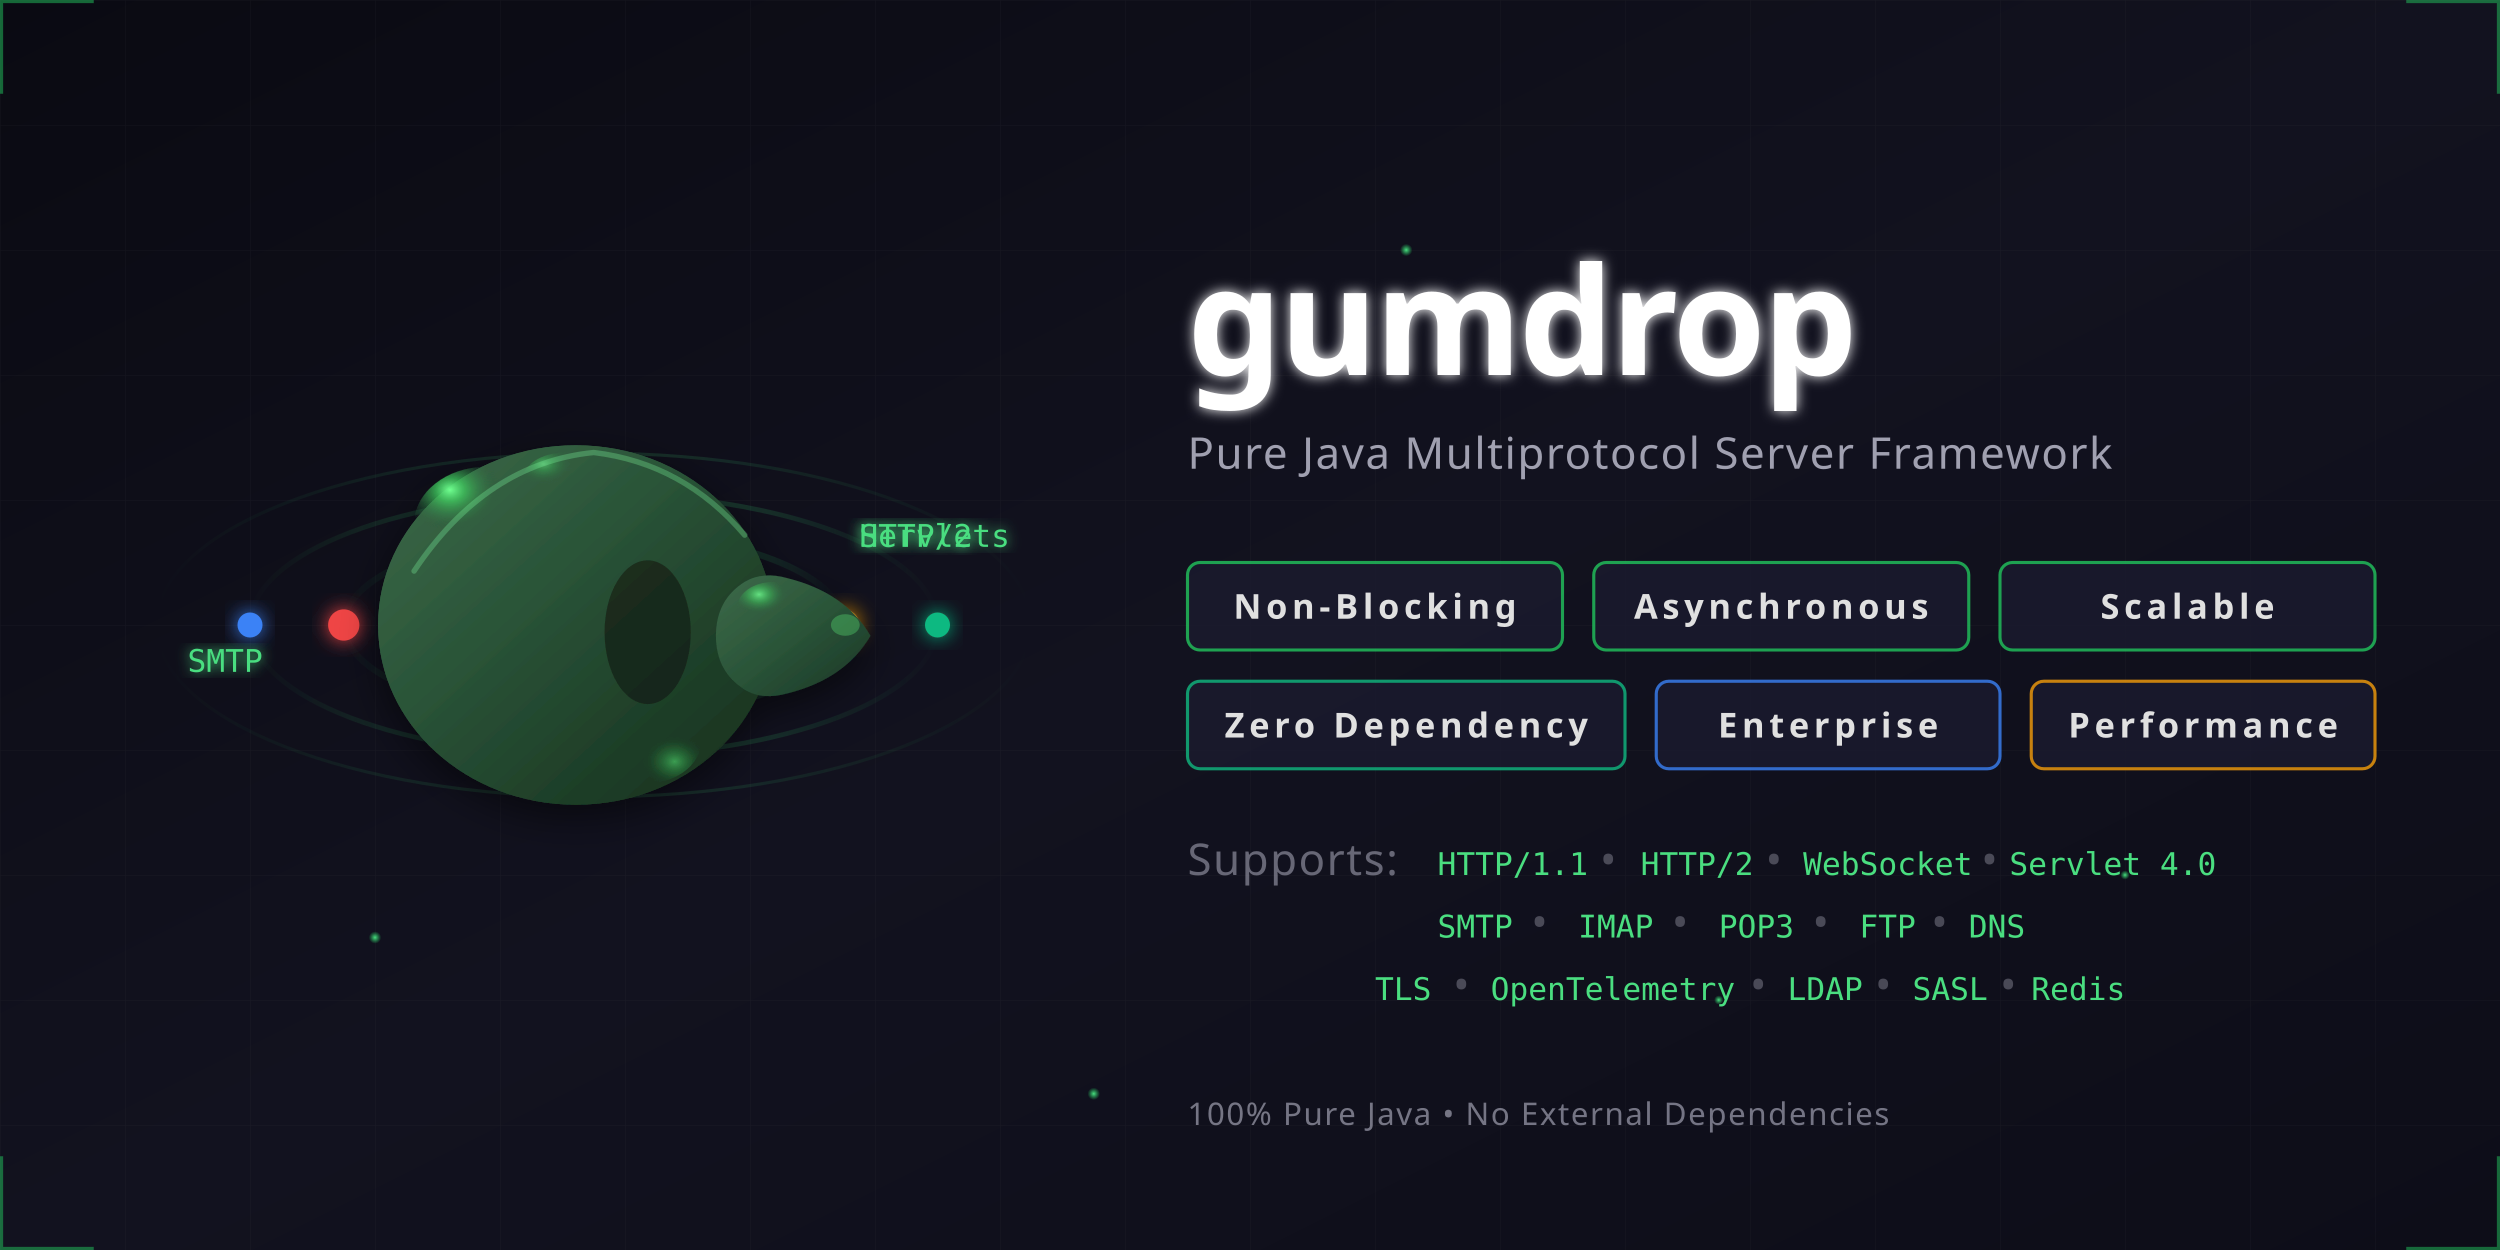
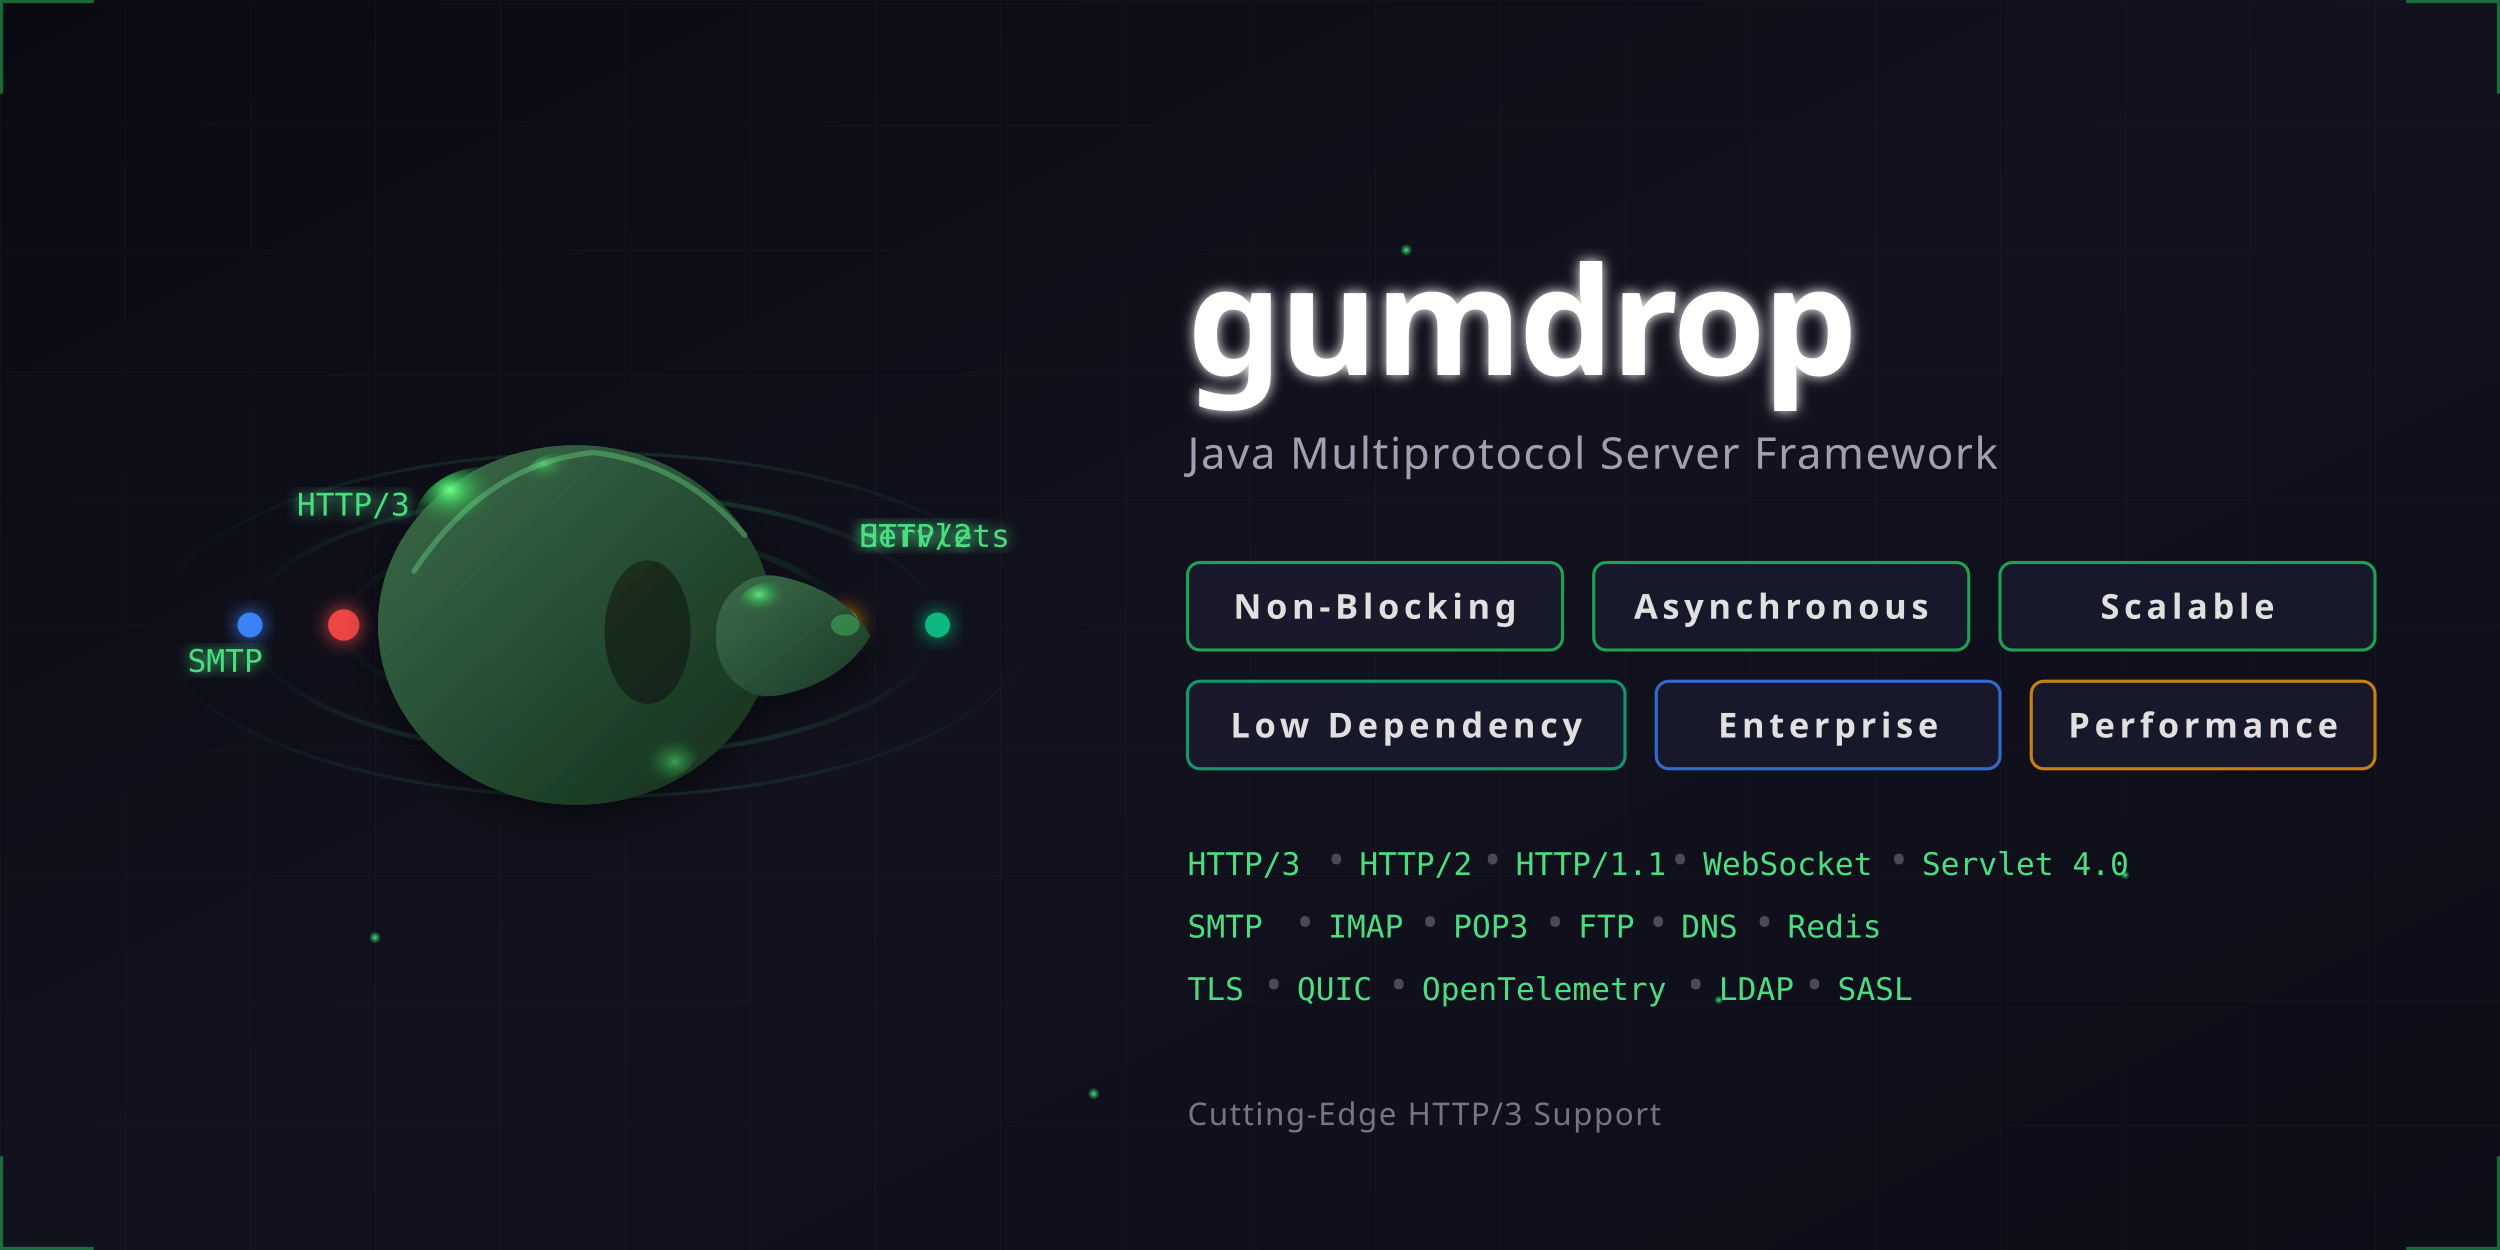
<svg xmlns="http://www.w3.org/2000/svg" viewBox="0 0 800 400" width="100vw">
  <defs>
    <linearGradient id="bgGrad" x1="0%" y1="0%" x2="100%" y2="100%">
      <stop offset="0%" style="stop-color:#0a0a12" />
      <stop offset="50%" style="stop-color:#12121f" />
      <stop offset="100%" style="stop-color:#0d0d18" />
    </linearGradient>
    <linearGradient id="orbitGrad" x1="0%" y1="0%" x2="100%" y2="0%">
      <stop offset="0%" style="stop-color:#22c55e;stop-opacity:0" />
      <stop offset="50%" style="stop-color:#4ade80;stop-opacity:0.6" />
      <stop offset="100%" style="stop-color:#22c55e;stop-opacity:0" />
    </linearGradient>
    <radialGradient id="particleGlow" cx="50%" cy="50%" r="50%">
      <stop offset="0%" style="stop-color:#4ade80;stop-opacity:1" />
      <stop offset="100%" style="stop-color:#22c55e;stop-opacity:0" />
    </radialGradient>
    <linearGradient id="torusBase" x1="0%" y1="0%" x2="100%" y2="100%">
      <stop offset="0%" style="stop-color:#3d6b4a" />
      <stop offset="40%" style="stop-color:#2a5438" />
      <stop offset="70%" style="stop-color:#1f4029" />
      <stop offset="100%" style="stop-color:#152d1c" />
    </linearGradient>
    <radialGradient id="highlightTL" cx="25%" cy="20%" r="35%">
      <stop offset="0%" style="stop-color:#70ff90;stop-opacity:1" />
      <stop offset="30%" style="stop-color:#40d060;stop-opacity:0.7" />
      <stop offset="100%" style="stop-color:#2a5438;stop-opacity:0" />
    </radialGradient>
    <radialGradient id="highlightBR" cx="75%" cy="75%" r="30%">
      <stop offset="0%" style="stop-color:#50e070;stop-opacity:0.6" />
      <stop offset="50%" style="stop-color:#30a048;stop-opacity:0.3" />
      <stop offset="100%" style="stop-color:#1f4029;stop-opacity:0" />
    </radialGradient>
    <linearGradient id="gumdropGrad" x1="0%" y1="0%" x2="100%" y2="100%">
      <stop offset="0%" style="stop-color:#3d6b4a" />
      <stop offset="50%" style="stop-color:#2a5438" />
      <stop offset="100%" style="stop-color:#1a3525" />
    </linearGradient>
    <radialGradient id="gumdropHighlight" cx="30%" cy="25%" r="40%">
      <stop offset="0%" style="stop-color:#70ff90;stop-opacity:0.9" />
      <stop offset="40%" style="stop-color:#40d060;stop-opacity:0.5" />
      <stop offset="100%" style="stop-color:#2a5438;stop-opacity:0" />
    </radialGradient>
    <filter id="glow" x="-50%" y="-50%" width="200%" height="200%">
      <feGaussianBlur stdDeviation="3" result="coloredBlur" />
      <feMerge>
        <feMergeNode in="coloredBlur" />
        <feMergeNode in="SourceGraphic" />
      </feMerge>
    </filter>
    <filter id="textGlow" x="-20%" y="-20%" width="140%" height="140%">
      <feGaussianBlur stdDeviation="2" result="coloredBlur" />
      <feMerge>
        <feMergeNode in="coloredBlur" />
        <feMergeNode in="SourceGraphic" />
      </feMerge>
    </filter>
    <filter id="logoShadow" x="-20%" y="-20%" width="140%" height="140%">
      <feDropShadow dx="0" dy="4" stdDeviation="6" flood-color="#000000" flood-opacity="0.5" />
    </filter>
  </defs>
  <style>
    @keyframes float {
      0%, 100% { transform: translate(0px, 0px); }
      50% { transform: translate(0px, -8px); }
    }
    @keyframes pulse {
      0%, 100% { opacity: 0.6; }
      50% { opacity: 1; }
    }
    @keyframes fadeSlide {
      0%, 100% { opacity: 0.4; transform: translateX(-5px); }
      50% { opacity: 1; transform: translateX(5px); }
    }
    @keyframes particleFloat {
      0% { opacity: 0; transform: translateY(20px) scale(0.5); }
      50% { opacity: 1; }
      100% { opacity: 0; transform: translateY(-30px) scale(1.2); }
    }
    @keyframes shimmer {
      0% { opacity: 0.3; }
      50% { opacity: 0.8; }
      100% { opacity: 0.3; }
    }
    @keyframes ringRotate {
      from { transform: rotate(0deg); }
      to { transform: rotate(360deg); }
    }
    @keyframes ringRotateReverse {
      from { transform: rotate(360deg); }
      to { transform: rotate(0deg); }
    }
    
    .logo-float { animation: float 4s ease-in-out infinite; }
    .pulse-text { animation: pulse 3s ease-in-out infinite; }
    .fade-slide { animation: fadeSlide 4s ease-in-out infinite; }
    .particle { animation: particleFloat 3s ease-in-out infinite; }
    .shimmer { animation: shimmer 2s ease-in-out infinite; }
    
    .feature-text {
      font-family: 'Segoe UI', system-ui, sans-serif;
      font-size: 11px;
      font-weight: 600;
      fill: #e0e0e0;
      text-transform: uppercase;
      letter-spacing: 1.5px;
    }
    .title-text {
      font-family: 'Segoe UI', system-ui, sans-serif;
      font-size: 48px;
      font-weight: 700;
      fill: white;
      letter-spacing: -1px;
    }
    .subtitle-text {
      font-family: 'Segoe UI', system-ui, sans-serif;
      font-size: 14px;
      fill: #a0a0b0;
      letter-spacing: 0.5px;
    }
    .trailer-text {
      font-family: 'Segoe UI', system-ui, sans-serif;
      font-size: 10px;
      fill: #a0a0b0;
      letter-spacing: 0.5px;
    }
    .protocol-text {
      font-family: 'Consolas', 'Monaco', monospace;
      font-size: 10px;
      font-weight: 500;
      fill: #4ade80;
    }
    .buzzword {
      font-family: 'Segoe UI', system-ui, sans-serif;
      font-size: 12px;
      font-weight: 600;
      fill: #22c55e;
      letter-spacing: 2px;
      text-transform: uppercase;
    }
  </style>
  <rect width="800" height="400" fill="url(#bgGrad)" />
  <g opacity="0.03">
    <pattern id="grid" width="40" height="40" patternUnits="userSpaceOnUse">
      <path d="M 40 0 L 0 0 0 40" fill="none" stroke="#ffffff" stroke-width="0.5" />
    </pattern>
    <rect width="800" height="400" fill="url(#grid)" />
  </g>
  <g class="particle" style="animation-delay: 0s;">
    <circle cx="120" cy="300" r="2" fill="url(#particleGlow)" />
  </g>
  <g class="particle" style="animation-delay: 0.5s;">
    <circle cx="680" cy="280" r="1.5" fill="url(#particleGlow)" />
  </g>
  <g class="particle" style="animation-delay: 1s;">
    <circle cx="350" cy="350" r="2" fill="url(#particleGlow)" />
  </g>
  <g class="particle" style="animation-delay: 1.5s;">
    <circle cx="550" cy="320" r="1.5" fill="url(#particleGlow)" />
  </g>
  <g class="particle" style="animation-delay: 2s;">
    <circle cx="450" cy="80" r="2" fill="url(#particleGlow)" />
  </g>
  <g>
    <ellipse cx="190" cy="200" rx="140" ry="55" fill="none" stroke="url(#orbitGrad)" stroke-width="1" opacity="0.3" style="animation: ringRotate 35s linear infinite; transform-origin: 190px 200px;" />
    <ellipse cx="190" cy="200" rx="110" ry="42" fill="none" stroke="url(#orbitGrad)" stroke-width="1.5" opacity="0.5" style="animation: ringRotateReverse 25s linear infinite; transform-origin: 190px 200px;" />
    <ellipse cx="190" cy="200" rx="80" ry="30" fill="none" stroke="url(#orbitGrad)" stroke-width="2" opacity="0.7" style="animation: ringRotate 20s linear infinite; transform-origin: 190px 200px;" />
    <g style="animation: ringRotateReverse 25s linear infinite; transform-origin: 190px 200px;">
      <circle cx="300" cy="200" r="4" fill="#10b981" filter="url(#glow)" />
      <circle cx="80" cy="200" r="4" fill="#3b82f6" filter="url(#glow)" />
    </g>
    <g style="animation: ringRotate 20s linear infinite; transform-origin: 190px 200px;">
      <circle cx="270" cy="200" r="5" fill="#f59e0b" filter="url(#glow)" />
      <circle cx="110" cy="200" r="5" fill="#ef4444" filter="url(#glow)" />
    </g>
    <g class="logo-float" filter="url(#logoShadow)" style="transform-origin: 190px 200px;">
      <g transform="translate(190, 200) scale(1.15) translate(-80, -70)">
        <g transform="translate(80, 70)">
          <ellipse cx="-5" cy="0" rx="55" ry="50" fill="url(#torusBase)" />
          <path d="             M -60 0             A 55 50 0 1 1 50 0             A 55 50 0 1 1 -60 0             Z             M 0 -18             A 12 18 0 1 0 24 0             A 12 18 0 1 0 0 -18             Z           " fill="url(#torusBase)" fill-rule="evenodd" />
          <ellipse cx="15" cy="2" rx="12" ry="20" fill="#121810" opacity="0.6" />
          <ellipse cx="-30" cy="-28" rx="20" ry="16" fill="url(#highlightTL)" />
          <ellipse cx="-8" cy="-40" rx="12" ry="8" fill="url(#highlightTL)" opacity="0.5" />
          <ellipse cx="15" cy="32" rx="15" ry="12" fill="url(#highlightBR)" />
          <path d="M -50 -15 Q -30 -45, 0 -48 Q 25 -45, 42 -25" fill="none" stroke="#80ffa0" stroke-width="1.5" opacity="0.3" stroke-linecap="round" />
          <g transform="translate(42, 3)">
            <path d="               M 0 -15               Q 5 -18, 12 -16               Q 28 -12, 35 0               Q 28 12, 12 16               Q 5 18, 0 15               Q -8 10, -8 0               Q -8 -10, 0 -15               Z             " fill="url(#gumdropGrad)" />
            <ellipse cx="8" cy="-8" rx="10" ry="7" fill="url(#gumdropHighlight)" opacity="0.9" />
            <ellipse cx="28" cy="-3" rx="4" ry="3" fill="#60ff80" opacity="0.3" />
          </g>
        </g>
      </g>
    </g>
    <g style="animation: ringRotate 20s linear infinite; transform-origin: 190px 200px;">
      <text x="275" y="175" class="protocol-text" filter="url(#textGlow)">HTTP/2</text>
    </g>
+     <g style="animation: ringRotate 22s linear infinite; transform-origin: 190px 200px;">
+       <text x="95" y="165" class="protocol-text" filter="url(#textGlow)">HTTP/3</text>
+     </g>
    <g style="animation: ringRotateReverse 25s linear infinite; transform-origin: 190px 200px;">
      <text x="60" y="215" class="protocol-text" filter="url(#textGlow)">SMTP</text>
    </g>
    <g style="animation: ringRotateReverse 27s linear infinite; transform-origin: 190px 200px;">
      <text x="275" y="175" class="protocol-text" filter="url(#textGlow)">Servlets</text>
    </g>
  </g>
  <g transform="translate(380, 0)">
    <text x="0" y="120" class="title-text" filter="url(#textGlow)">gumdrop</text>
-     <text x="0" y="150" class="subtitle-text">Pure Java Multiprotocol Server Framework</text>
+     <text x="0" y="150" class="subtitle-text">Java Multiprotocol Server Framework</text>
    <g transform="translate(0, 180)">
      <g class="shimmer" style="animation-delay: 0s;">
        <rect x="0" y="0" width="120" height="28" rx="4" fill="#1a1a2e" stroke="#22c55e" stroke-width="1" opacity="0.8" />
        <text x="60" y="18" text-anchor="middle" class="feature-text">Non-Blocking</text>
      </g>
      <g class="shimmer" style="animation-delay: 0.3s;">
        <rect x="130" y="0" width="120" height="28" rx="4" fill="#1a1a2e" stroke="#22c55e" stroke-width="1" opacity="0.8" />
        <text x="190" y="18" text-anchor="middle" class="feature-text">Asynchronous</text>
      </g>
      <g class="shimmer" style="animation-delay: 0.6s;">
        <rect x="260" y="0" width="120" height="28" rx="4" fill="#1a1a2e" stroke="#22c55e" stroke-width="1" opacity="0.8" />
        <text x="320" y="18" text-anchor="middle" class="feature-text">Scalable</text>
      </g>
      <g class="shimmer" style="animation-delay: 0.9s;">
        <rect x="0" y="38" width="140" height="28" rx="4" fill="#1a1a2e" stroke="#10b981" stroke-width="1" opacity="0.8" />
-         <text x="70" y="56" text-anchor="middle" class="feature-text">Zero Dependency</text>
+         <text x="70" y="56" text-anchor="middle" class="feature-text">Low Dependency</text>
      </g>
      <g class="shimmer" style="animation-delay: 1.2s;">
        <rect x="150" y="38" width="110" height="28" rx="4" fill="#1a1a2e" stroke="#3b82f6" stroke-width="1" opacity="0.8" />
        <text x="205" y="56" text-anchor="middle" class="feature-text">Enterprise</text>
      </g>
      <g class="shimmer" style="animation-delay: 1.5s;">
        <rect x="270" y="38" width="110" height="28" rx="4" fill="#1a1a2e" stroke="#f59e0b" stroke-width="1" opacity="0.8" />
        <text x="325" y="56" text-anchor="middle" class="feature-text">Performance</text>
      </g>
    </g>
    <g transform="translate(0, 280)">
-       <text x="0" y="0" class="subtitle-text" opacity="0.6">Supports:</text>
      <g class="fade-slide">
-         <text x="80" y="0" class="protocol-text">HTTP/1.1</text>
-         <text x="132" y="0" class="subtitle-text" opacity="0.4">•</text>
-         <text x="145" y="0" class="protocol-text">HTTP/2</text>
-         <text x="185" y="0" class="subtitle-text" opacity="0.4">•</text>
-         <text x="197" y="0" class="protocol-text">WebSocket</text>
-         <text x="254" y="0" class="subtitle-text" opacity="0.4">•</text>
-         <text x="263" y="0" class="protocol-text">Servlet 4.0</text>
+         <text x="0" y="0" class="protocol-text">HTTP/3</text>
+         <text x="45" y="0" class="subtitle-text" opacity="0.4">•</text>
+         <text x="55" y="0" class="protocol-text">HTTP/2</text>
+         <text x="95" y="0" class="subtitle-text" opacity="0.4">•</text>
+         <text x="105" y="0" class="protocol-text">HTTP/1.1</text>
+         <text x="155" y="0" class="subtitle-text" opacity="0.4">•</text>
+         <text x="165" y="0" class="protocol-text">WebSocket</text>
+         <text x="225" y="0" class="subtitle-text" opacity="0.4">•</text>
+         <text x="235" y="0" class="protocol-text">Servlet 4.0</text>
      </g>
      <g class="fade-slide" style="animation-delay: 2s;">
-         <text x="80" y="20" class="protocol-text">SMTP</text>
-         <text x="110" y="20" class="subtitle-text" opacity="0.4">•</text>
-         <text x="125" y="20" class="protocol-text">IMAP</text>
-         <text x="155" y="20" class="subtitle-text" opacity="0.4">•</text>
-         <text x="170" y="20" class="protocol-text">POP3</text>
-         <text x="200" y="20" class="subtitle-text" opacity="0.4">•</text>
-         <text x="215" y="20" class="protocol-text">FTP</text>
-         <text x="238" y="20" class="subtitle-text" opacity="0.4">•</text>
-         <text x="250" y="20" class="protocol-text">DNS</text>
+         <text x="0" y="20" class="protocol-text">SMTP</text>
+         <text x="35" y="20" class="subtitle-text" opacity="0.4">•</text>
+         <text x="45" y="20" class="protocol-text">IMAP</text>
+         <text x="75" y="20" class="subtitle-text" opacity="0.4">•</text>
+         <text x="85" y="20" class="protocol-text">POP3</text>
+         <text x="115" y="20" class="subtitle-text" opacity="0.4">•</text>
+         <text x="125" y="20" class="protocol-text">FTP</text>
+         <text x="148" y="20" class="subtitle-text" opacity="0.4">•</text>
+         <text x="158" y="20" class="protocol-text">DNS</text>
+         <text x="182" y="20" class="subtitle-text" opacity="0.4">•</text>
+         <text x="192" y="20" class="protocol-text">Redis</text>
      </g>
      <g class="fade-slide" style="animation-delay: 4s;">
-         <text x="60" y="40" class="protocol-text">TLS</text>
-         <text x="85" y="40" class="subtitle-text" opacity="0.4">•</text>
-         <text x="97" y="40" class="protocol-text">OpenTelemetry</text>
-         <text x="180" y="40" class="subtitle-text" opacity="0.4">•</text>
-         <text x="192" y="40" class="protocol-text">LDAP</text>
-         <text x="220" y="40" class="subtitle-text" opacity="0.4">•</text>
-         <text x="232" y="40" class="protocol-text">SASL</text>
-         <text x="260" y="40" class="subtitle-text" opacity="0.4">•</text>
-         <text x="270" y="40" class="protocol-text">Redis</text>
+         <text x="0" y="40" class="protocol-text">TLS</text>
+         <text x="25" y="40" class="subtitle-text" opacity="0.4">•</text>
+         <text x="35" y="40" class="protocol-text">QUIC</text>
+         <text x="65" y="40" class="subtitle-text" opacity="0.4">•</text>
+         <text x="75" y="40" class="protocol-text">OpenTelemetry</text>
+         <text x="160" y="40" class="subtitle-text" opacity="0.4">•</text>
+         <text x="170" y="40" class="protocol-text">LDAP</text>
+         <text x="198" y="40" class="subtitle-text" opacity="0.4">•</text>
+         <text x="208" y="40" class="protocol-text">SASL</text>
      </g>
    </g>
    <g transform="translate(0, 360)">
-       <text x="0" y="0" opacity="0.7" class="trailer-text">100% Pure Java • No External Dependencies</text>
+       <text x="0" y="0" opacity="0.7" class="trailer-text">Cutting-Edge HTTP/3 Support</text>
    </g>
  </g>
  <path d="M0 30 L0 0 L30 0" fill="none" stroke="#22c55e" stroke-width="2" opacity="0.5" />
  <path d="M800 30 L800 0 L770 0" fill="none" stroke="#22c55e" stroke-width="2" opacity="0.5" />
  <path d="M0 370 L0 400 L30 400" fill="none" stroke="#22c55e" stroke-width="2" opacity="0.5" />
  <path d="M800 370 L800 400 L770 400" fill="none" stroke="#22c55e" stroke-width="2" opacity="0.5" />
</svg>
